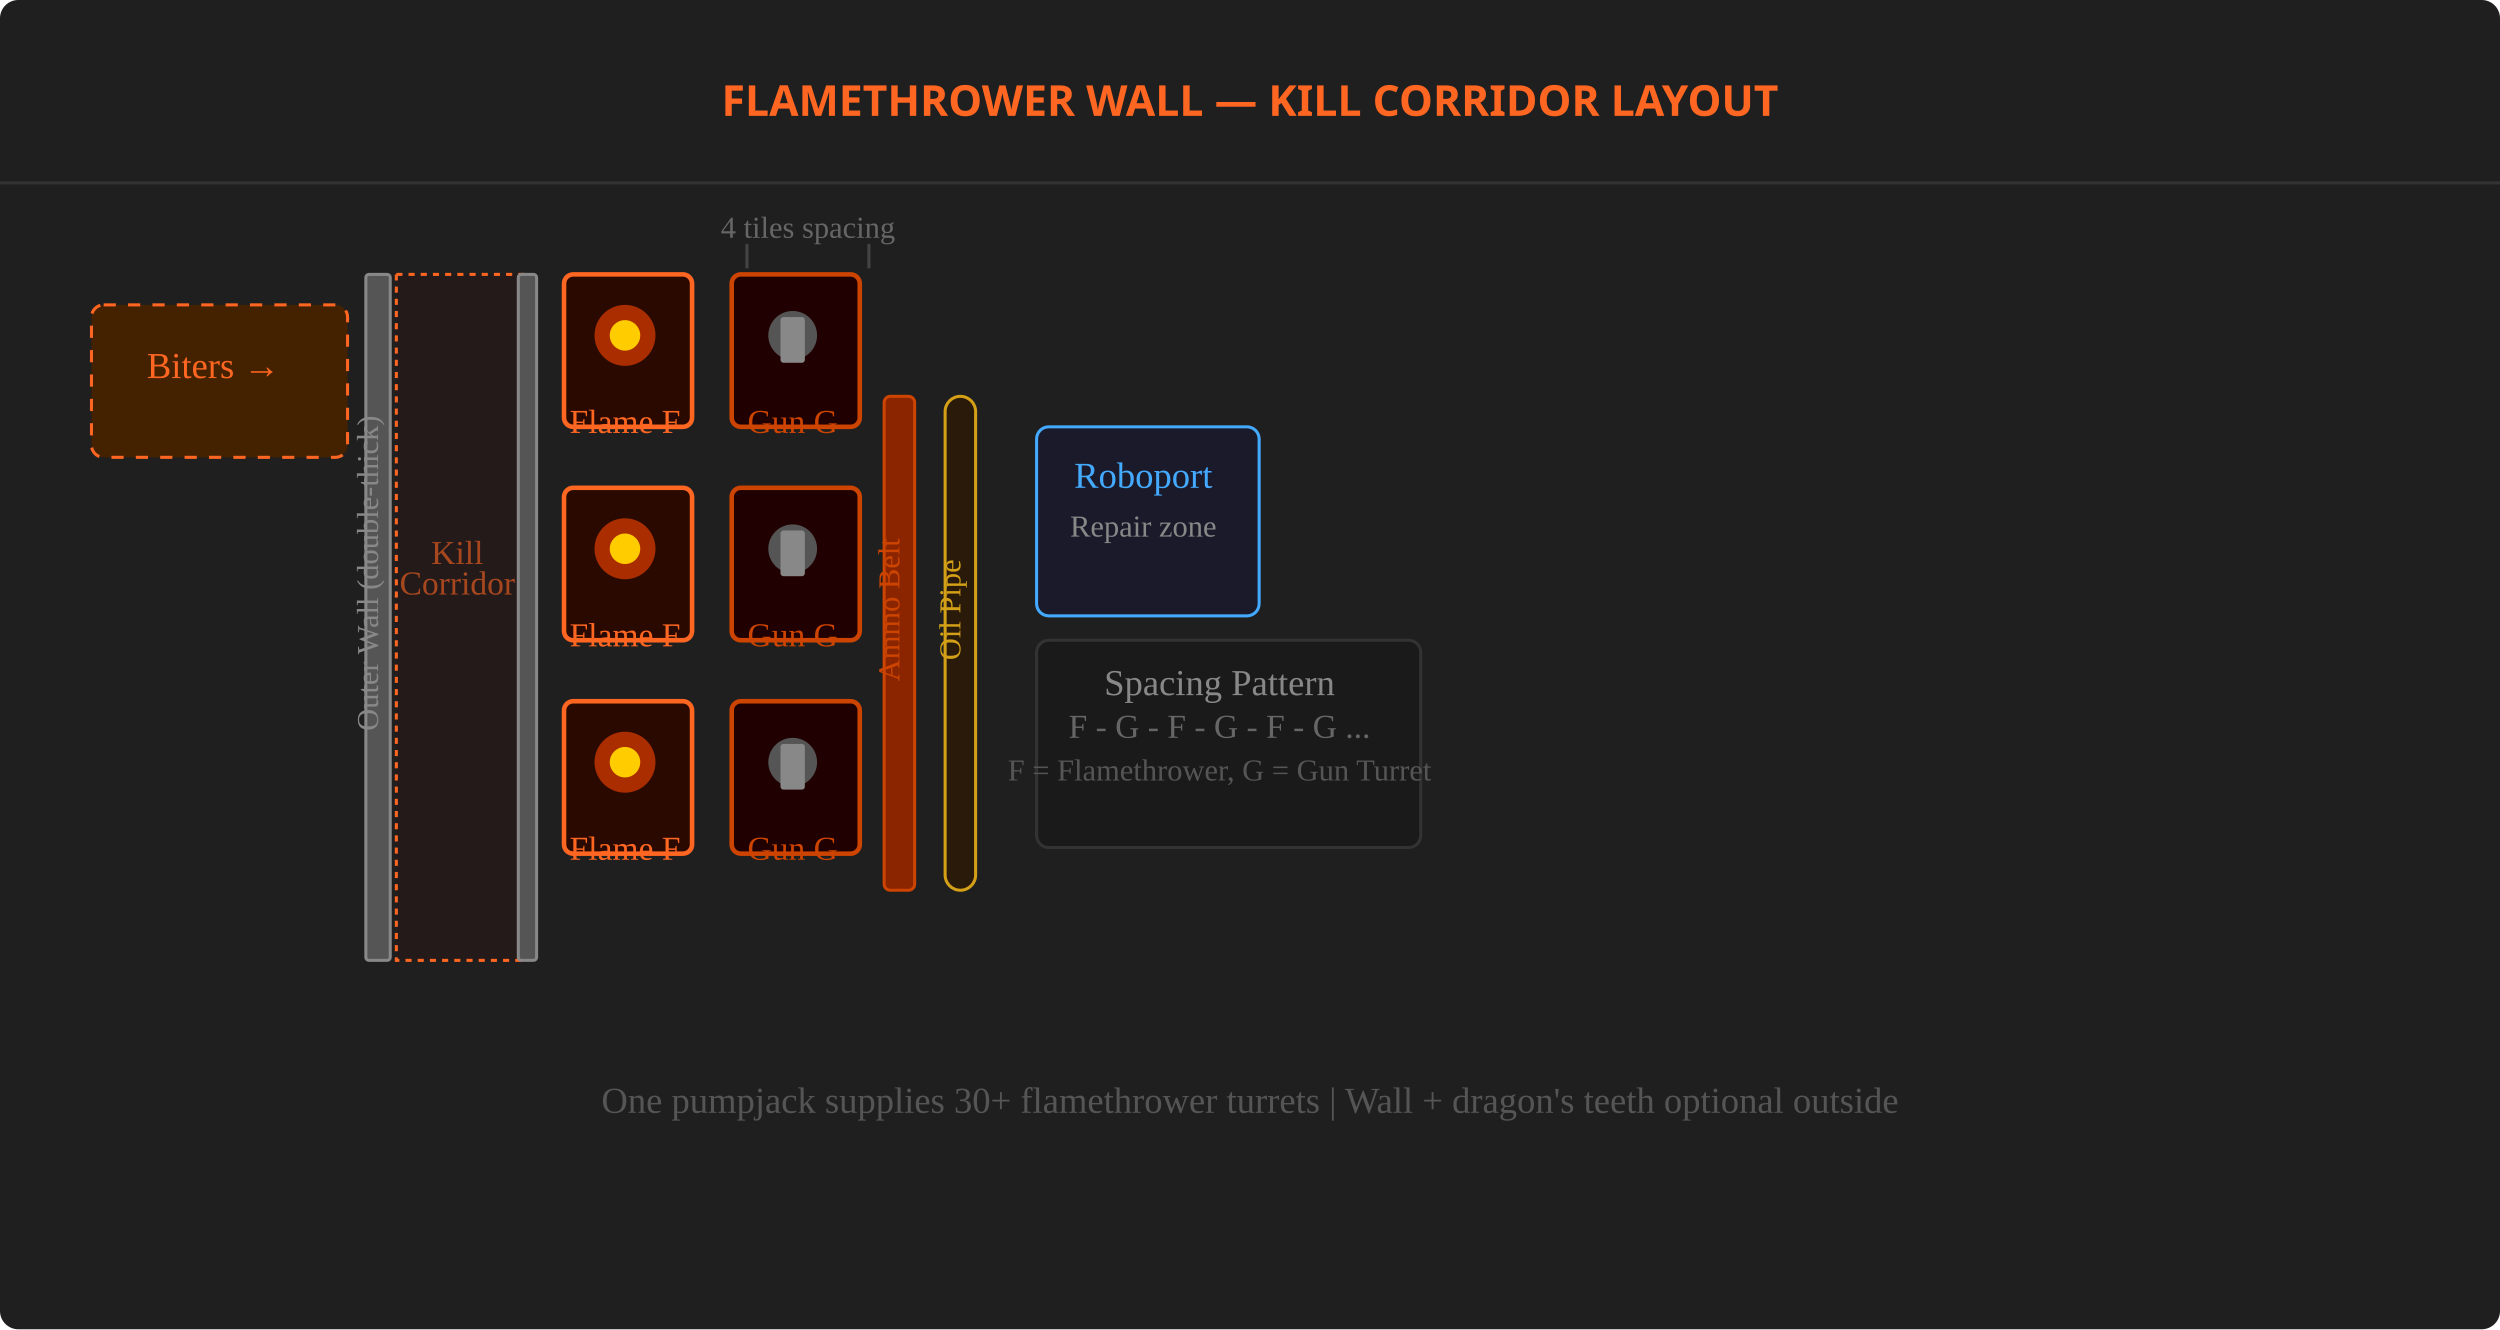
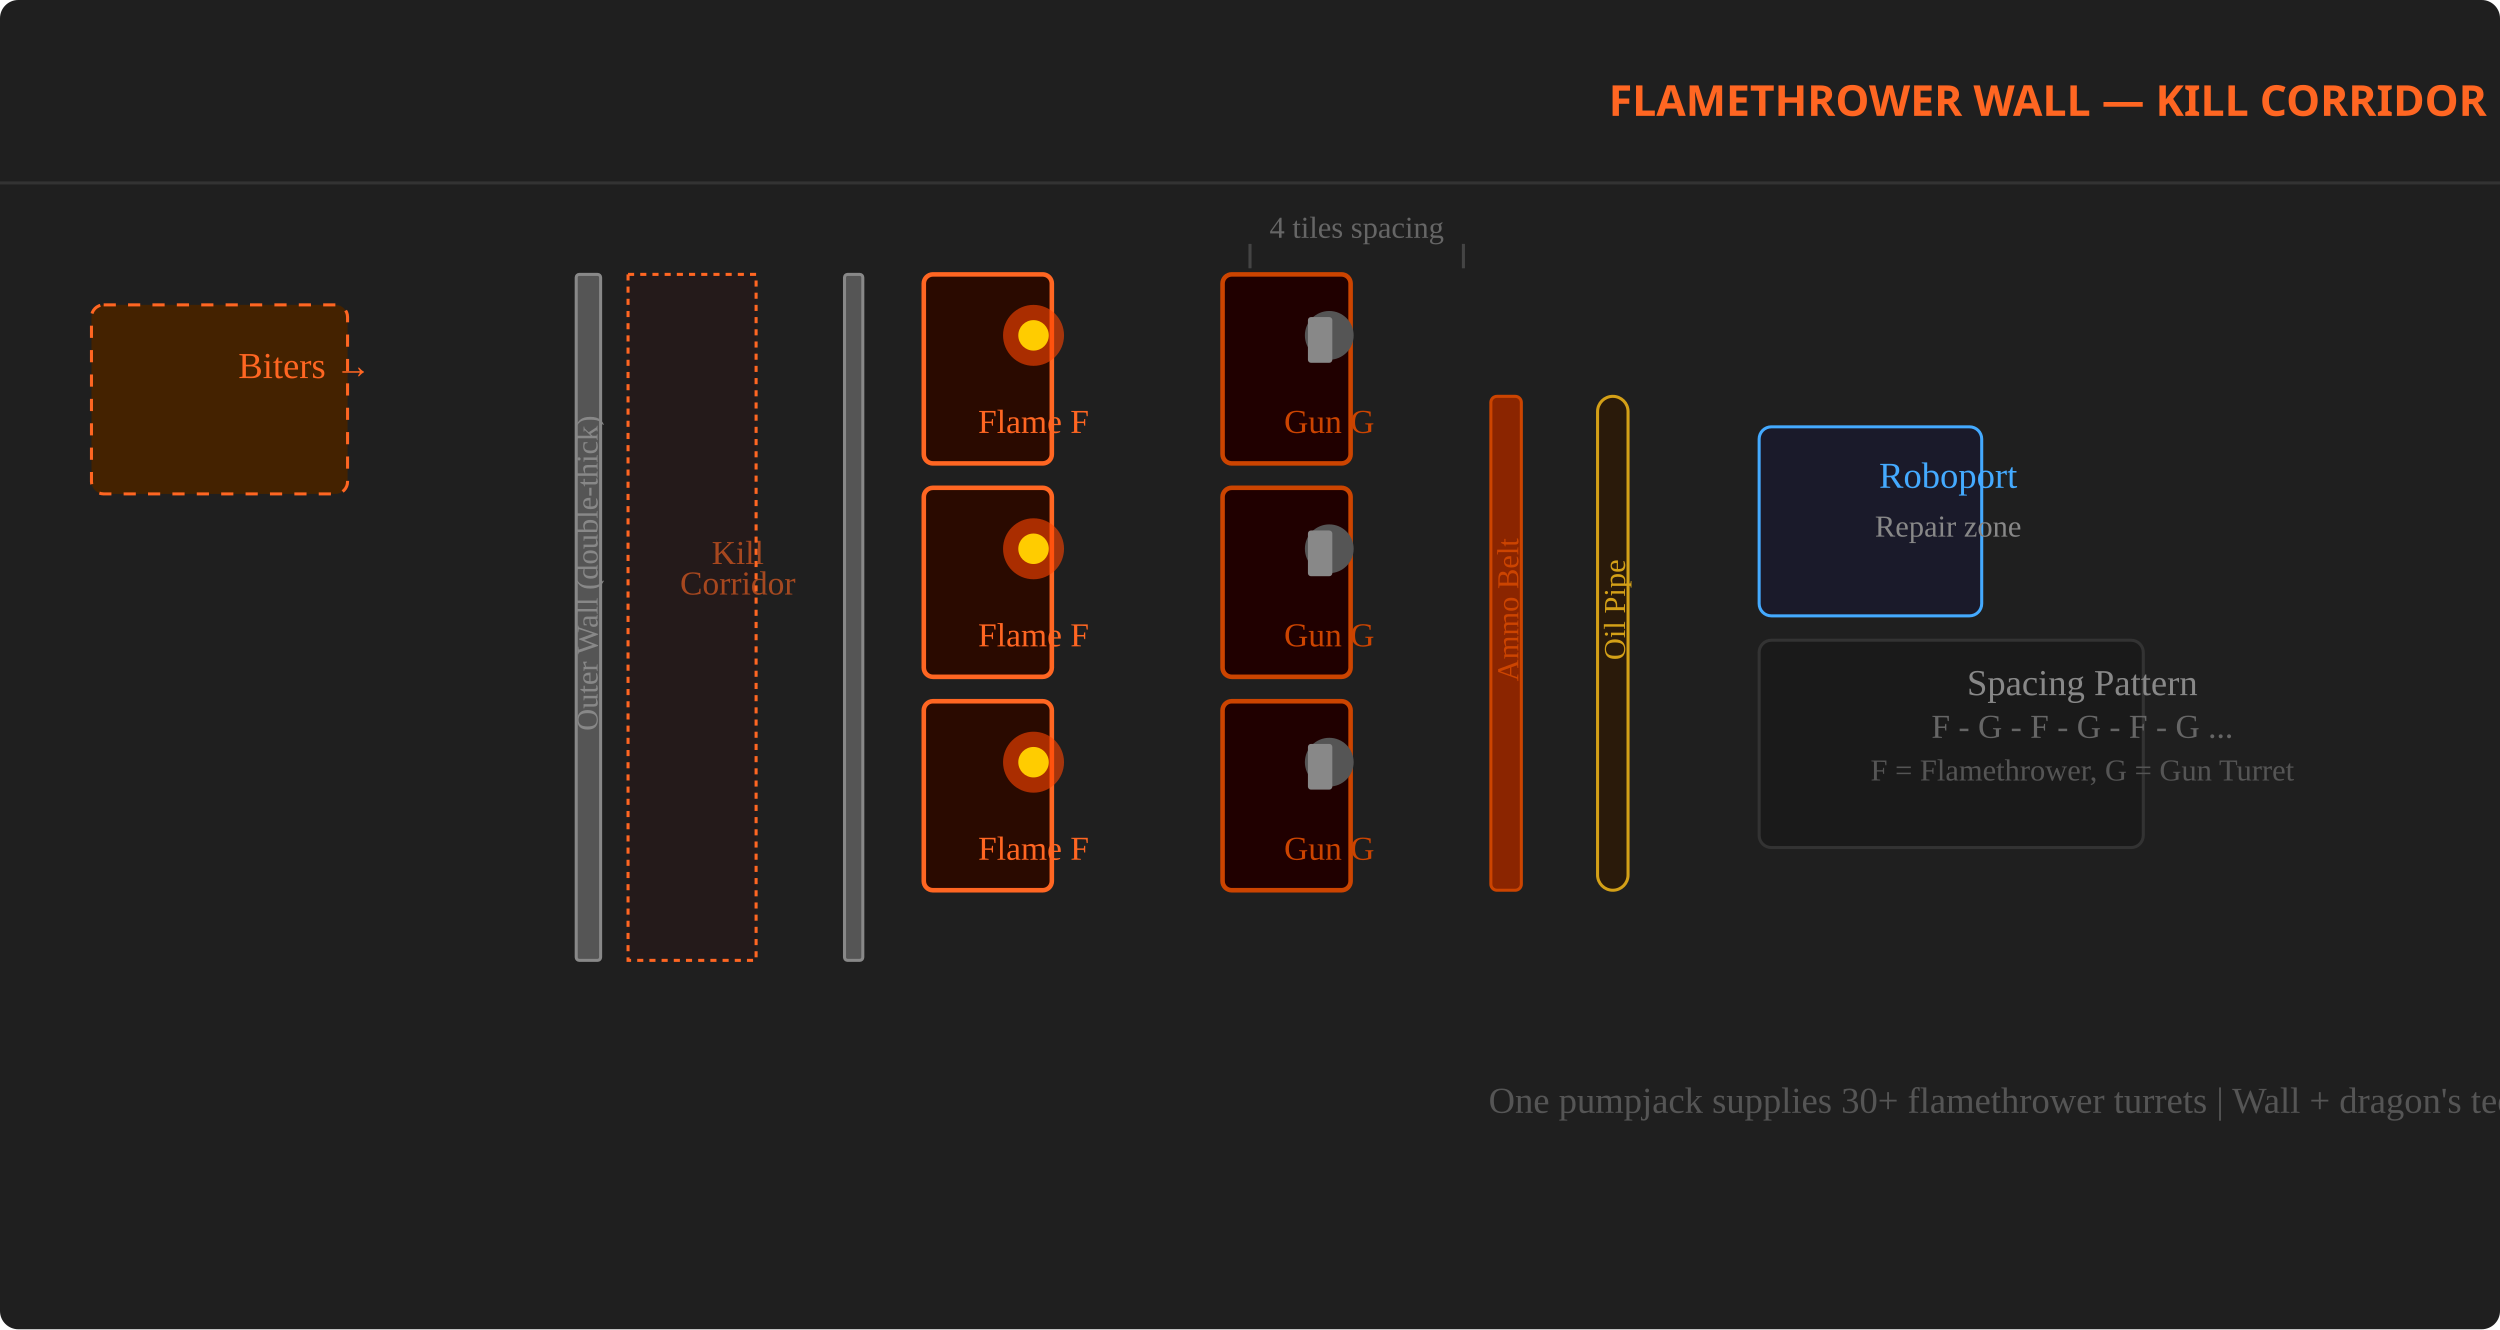
<svg xmlns="http://www.w3.org/2000/svg" viewBox="0 0 820 436" width="820" height="436">
  <defs>
    <filter id="g">
      <feGaussianBlur stdDeviation="2" result="b" />
      <feMerge>
        <feMergeNode in="b" />
        <feMergeNode in="SourceGraphic" />
      </feMerge>
    </filter>
  </defs>
  <rect width="820" height="436" fill="#1f1f1f" rx="6" />
  <line x1="0" y1="60" x2="820" y2="60" stroke="#333" />
-   <text x="410" y="38" text-anchor="middle" font-family="Orbitron,sans-serif" font-size="14" font-weight="900" fill="#ff6622">FLAMETHROWER WALL — KILL CORRIDOR LAYOUT</text>
-   <rect x="30" y="100" width="84" height="50" rx="4" fill="#442200" stroke="#ff6622" stroke-dasharray="4" />
-   <text x="70" y="124" text-anchor="middle" font-size="12" fill="#ff6622">Biters →</text>
-   <rect x="120" y="90" width="8" height="225" rx="1" fill="#555" stroke="#888" stroke-width="1" />
-   <text x="124" y="188" text-anchor="middle" font-size="10" fill="#888" transform="rotate(-90,124,188)">Outer Wall (double-thick)</text>
-   <rect x="130" y="90" width="42" height="225" fill="#440000" fill-opacity="0.15" stroke="#ff6622" stroke-width="1" stroke-dasharray="2" />
-   <text x="150" y="185" text-anchor="middle" font-size="11" fill="#ff6622" opacity="0.6">Kill</text>
-   <text x="150" y="195" text-anchor="middle" font-size="11" fill="#ff6622" opacity="0.6">Corridor</text>
-   <rect x="170" y="90" width="6" height="225" rx="1" fill="#555" stroke="#888" stroke-width="1" />
-   <rect x="185" y="90" width="42" height="50" rx="3" fill="#2a0a00" stroke="#ff6622" stroke-width="1.5" />
-   <circle cx="205" cy="110" r="10" fill="#ff4400" opacity="0.6" />
-   <circle cx="205" cy="110" r="5" fill="#ffcc00" />
-   <text x="205" y="142" text-anchor="middle" font-size="11" fill="#ff6622">Flame F</text>
-   <rect x="185" y="160" width="42" height="50" rx="3" fill="#2a0a00" stroke="#ff6622" stroke-width="1.5" />
-   <circle cx="205" cy="180" r="10" fill="#ff4400" opacity="0.6" />
-   <circle cx="205" cy="180" r="5" fill="#ffcc00" />
-   <text x="205" y="212" text-anchor="middle" font-size="11" fill="#ff6622">Flame F</text>
-   <rect x="185" y="230" width="42" height="50" rx="3" fill="#2a0a00" stroke="#ff6622" stroke-width="1.5" />
-   <circle cx="205" cy="250" r="10" fill="#ff4400" opacity="0.6" />
-   <circle cx="205" cy="250" r="5" fill="#ffcc00" />
-   <text x="205" y="282" text-anchor="middle" font-size="11" fill="#ff6622">Flame F</text>
-   <rect x="240" y="90" width="42" height="50" rx="3" fill="#200000" stroke="#cc4400" stroke-width="1.5" />
-   <circle cx="260" cy="110" r="8" fill="#555" />
-   <rect x="256" y="104" width="8" height="15" rx="1" fill="#888" />
-   <text x="260" y="142" text-anchor="middle" font-size="11" fill="#cc4400">Gun G</text>
-   <rect x="240" y="160" width="42" height="50" rx="3" fill="#200000" stroke="#cc4400" stroke-width="1.5" />
-   <circle cx="260" cy="180" r="8" fill="#555" />
-   <rect x="256" y="174" width="8" height="15" rx="1" fill="#888" />
-   <text x="260" y="212" text-anchor="middle" font-size="11" fill="#cc4400">Gun G</text>
-   <rect x="240" y="230" width="42" height="50" rx="3" fill="#200000" stroke="#cc4400" stroke-width="1.5" />
-   <circle cx="260" cy="250" r="8" fill="#555" />
-   <rect x="256" y="244" width="8" height="15" rx="1" fill="#888" />
-   <text x="260" y="282" text-anchor="middle" font-size="11" fill="#cc4400">Gun G</text>
-   <line x1="245" y1="88" x2="245" y2="80" stroke="#444" />
-   <line x1="285" y1="88" x2="285" y2="80" stroke="#444" />
-   <text x="265" y="78" text-anchor="middle" font-size="10" fill="#666">4 tiles spacing</text>
-   <rect x="290" y="130" width="10" height="162" rx="2" fill="#8b2500" stroke="#cc4400" stroke-width="1" />
-   <text x="295" y="200" text-anchor="middle" font-size="10" fill="#cc4400" transform="rotate(-90,295,200)">Ammo Belt</text>
-   <rect x="310" y="130" width="10" height="162" rx="5" fill="#2a1a0a" stroke="#d4a017" stroke-width="1" />
-   <text x="315" y="200" text-anchor="middle" font-size="10" fill="#d4a017" transform="rotate(-90,315,200)">Oil Pipe</text>
-   <rect x="340" y="140" width="73" height="62" rx="4" fill="#1a1a2a" stroke="#44aaff" stroke-width="1" />
-   <text x="375" y="160" text-anchor="middle" font-size="12" fill="#44aaff">Roboport</text>
-   <text x="375" y="176" text-anchor="middle" font-size="10" fill="#888">Repair zone</text>
-   <rect x="340" y="210" width="126" height="68" rx="4" fill="#1a1a1a" stroke="#333" />
-   <text x="400" y="228" text-anchor="middle" font-size="12" fill="#888">Spacing Pattern</text>
-   <text x="400" y="242" text-anchor="middle" font-size="11" fill="#666">F - G - F - G - F - G ...</text>
-   <text x="400" y="256" text-anchor="middle" font-size="10" fill="#555">F = Flamethrower, G = Gun Turret</text>
-   <text x="410" y="365" text-anchor="middle" font-size="12" fill="#555">One pumpjack supplies 30+ flamethrower turrets | Wall + dragon's teeth optional outside</text>
+   <text x="701" y="38" text-anchor="middle" font-family="Orbitron,sans-serif" font-size="14" font-weight="900" fill="#ff6622">FLAMETHROWER WALL — KILL CORRIDOR LAYOUT</text>
+   <rect x="30" y="100" width="84" height="62" rx="4" fill="#442200" stroke="#ff6622" stroke-dasharray="4" />
+   <text x="100" y="124" text-anchor="middle" font-size="12" fill="#ff6622">Biters →</text>
+   <rect x="189" y="90" width="8" height="225" rx="1" fill="#555" stroke="#888" stroke-width="1" />
+   <text x="196" y="188" text-anchor="middle" font-size="10" fill="#888" transform="rotate(-90,196,188)">Outer Wall (double-thick)</text>
+   <rect x="206" y="90" width="42" height="225" fill="#440000" fill-opacity="0.15" stroke="#ff6622" stroke-width="1" stroke-dasharray="2" />
+   <text x="242" y="185" text-anchor="middle" font-size="11" fill="#ff6622" opacity="0.6">Kill</text>
+   <text x="242" y="195" text-anchor="middle" font-size="11" fill="#ff6622" opacity="0.6">Corridor</text>
+   <rect x="277" y="90" width="6" height="225" rx="1" fill="#555" stroke="#888" stroke-width="1" />
+   <rect x="303" y="90" width="42" height="62" rx="3" fill="#2a0a00" stroke="#ff6622" stroke-width="1.5" />
+   <circle cx="339" cy="110" r="10" fill="#ff4400" opacity="0.6" />
+   <circle cx="339" cy="110" r="5" fill="#ffcc00" />
+   <text x="339" y="142" text-anchor="middle" font-size="11" fill="#ff6622">Flame F</text>
+   <rect x="303" y="160" width="42" height="62" rx="3" fill="#2a0a00" stroke="#ff6622" stroke-width="1.5" />
+   <circle cx="339" cy="180" r="10" fill="#ff4400" opacity="0.6" />
+   <circle cx="339" cy="180" r="5" fill="#ffcc00" />
+   <text x="339" y="212" text-anchor="middle" font-size="11" fill="#ff6622">Flame F</text>
+   <rect x="303" y="230" width="42" height="62" rx="3" fill="#2a0a00" stroke="#ff6622" stroke-width="1.5" />
+   <circle cx="339" cy="250" r="10" fill="#ff4400" opacity="0.6" />
+   <circle cx="339" cy="250" r="5" fill="#ffcc00" />
+   <text x="339" y="282" text-anchor="middle" font-size="11" fill="#ff6622">Flame F</text>
+   <rect x="401" y="90" width="42" height="62" rx="3" fill="#200000" stroke="#cc4400" stroke-width="1.5" />
+   <circle cx="436" cy="110" r="8" fill="#555" />
+   <rect x="429" y="104" width="8" height="15" rx="1" fill="#888" />
+   <text x="436" y="142" text-anchor="middle" font-size="11" fill="#cc4400">Gun G</text>
+   <rect x="401" y="160" width="42" height="62" rx="3" fill="#200000" stroke="#cc4400" stroke-width="1.5" />
+   <circle cx="436" cy="180" r="8" fill="#555" />
+   <rect x="429" y="174" width="8" height="15" rx="1" fill="#888" />
+   <text x="436" y="212" text-anchor="middle" font-size="11" fill="#cc4400">Gun G</text>
+   <rect x="401" y="230" width="42" height="62" rx="3" fill="#200000" stroke="#cc4400" stroke-width="1.5" />
+   <circle cx="436" cy="250" r="8" fill="#555" />
+   <rect x="429" y="244" width="8" height="15" rx="1" fill="#888" />
+   <text x="436" y="282" text-anchor="middle" font-size="11" fill="#cc4400">Gun G</text>
+   <line x1="410" y1="88" x2="410" y2="80" stroke="#444" />
+   <line x1="480" y1="88" x2="480" y2="80" stroke="#444" />
+   <text x="445" y="78" text-anchor="middle" font-size="10" fill="#666">4 tiles spacing</text>
+   <rect x="489" y="130" width="10" height="162" rx="2" fill="#8b2500" stroke="#cc4400" stroke-width="1" />
+   <text x="498" y="200" text-anchor="middle" font-size="10" fill="#cc4400" transform="rotate(-90,498,200)">Ammo Belt</text>
+   <rect x="524" y="130" width="10" height="162" rx="5" fill="#2a1a0a" stroke="#d4a017" stroke-width="1" />
+   <text x="533" y="200" text-anchor="middle" font-size="10" fill="#d4a017" transform="rotate(-90,533,200)">Oil Pipe</text>
+   <rect x="577" y="140" width="73" height="62" rx="4" fill="#1a1a2a" stroke="#44aaff" stroke-width="1" />
+   <text x="639" y="160" text-anchor="middle" font-size="12" fill="#44aaff">Roboport</text>
+   <text x="639" y="176" text-anchor="middle" font-size="10" fill="#888">Repair zone</text>
+   <rect x="577" y="210" width="126" height="68" rx="4" fill="#1a1a1a" stroke="#333" />
+   <text x="683" y="228" text-anchor="middle" font-size="12" fill="#888">Spacing Pattern</text>
+   <text x="683" y="242" text-anchor="middle" font-size="11" fill="#666">F - G - F - G - F - G ...</text>
+   <text x="683" y="256" text-anchor="middle" font-size="10" fill="#555">F = Flamethrower, G = Gun Turret</text>
+   <text x="701" y="365" text-anchor="middle" font-size="12" fill="#555">One pumpjack supplies 30+ flamethrower turrets | Wall + dragon's teeth optional outside</text>
</svg>
